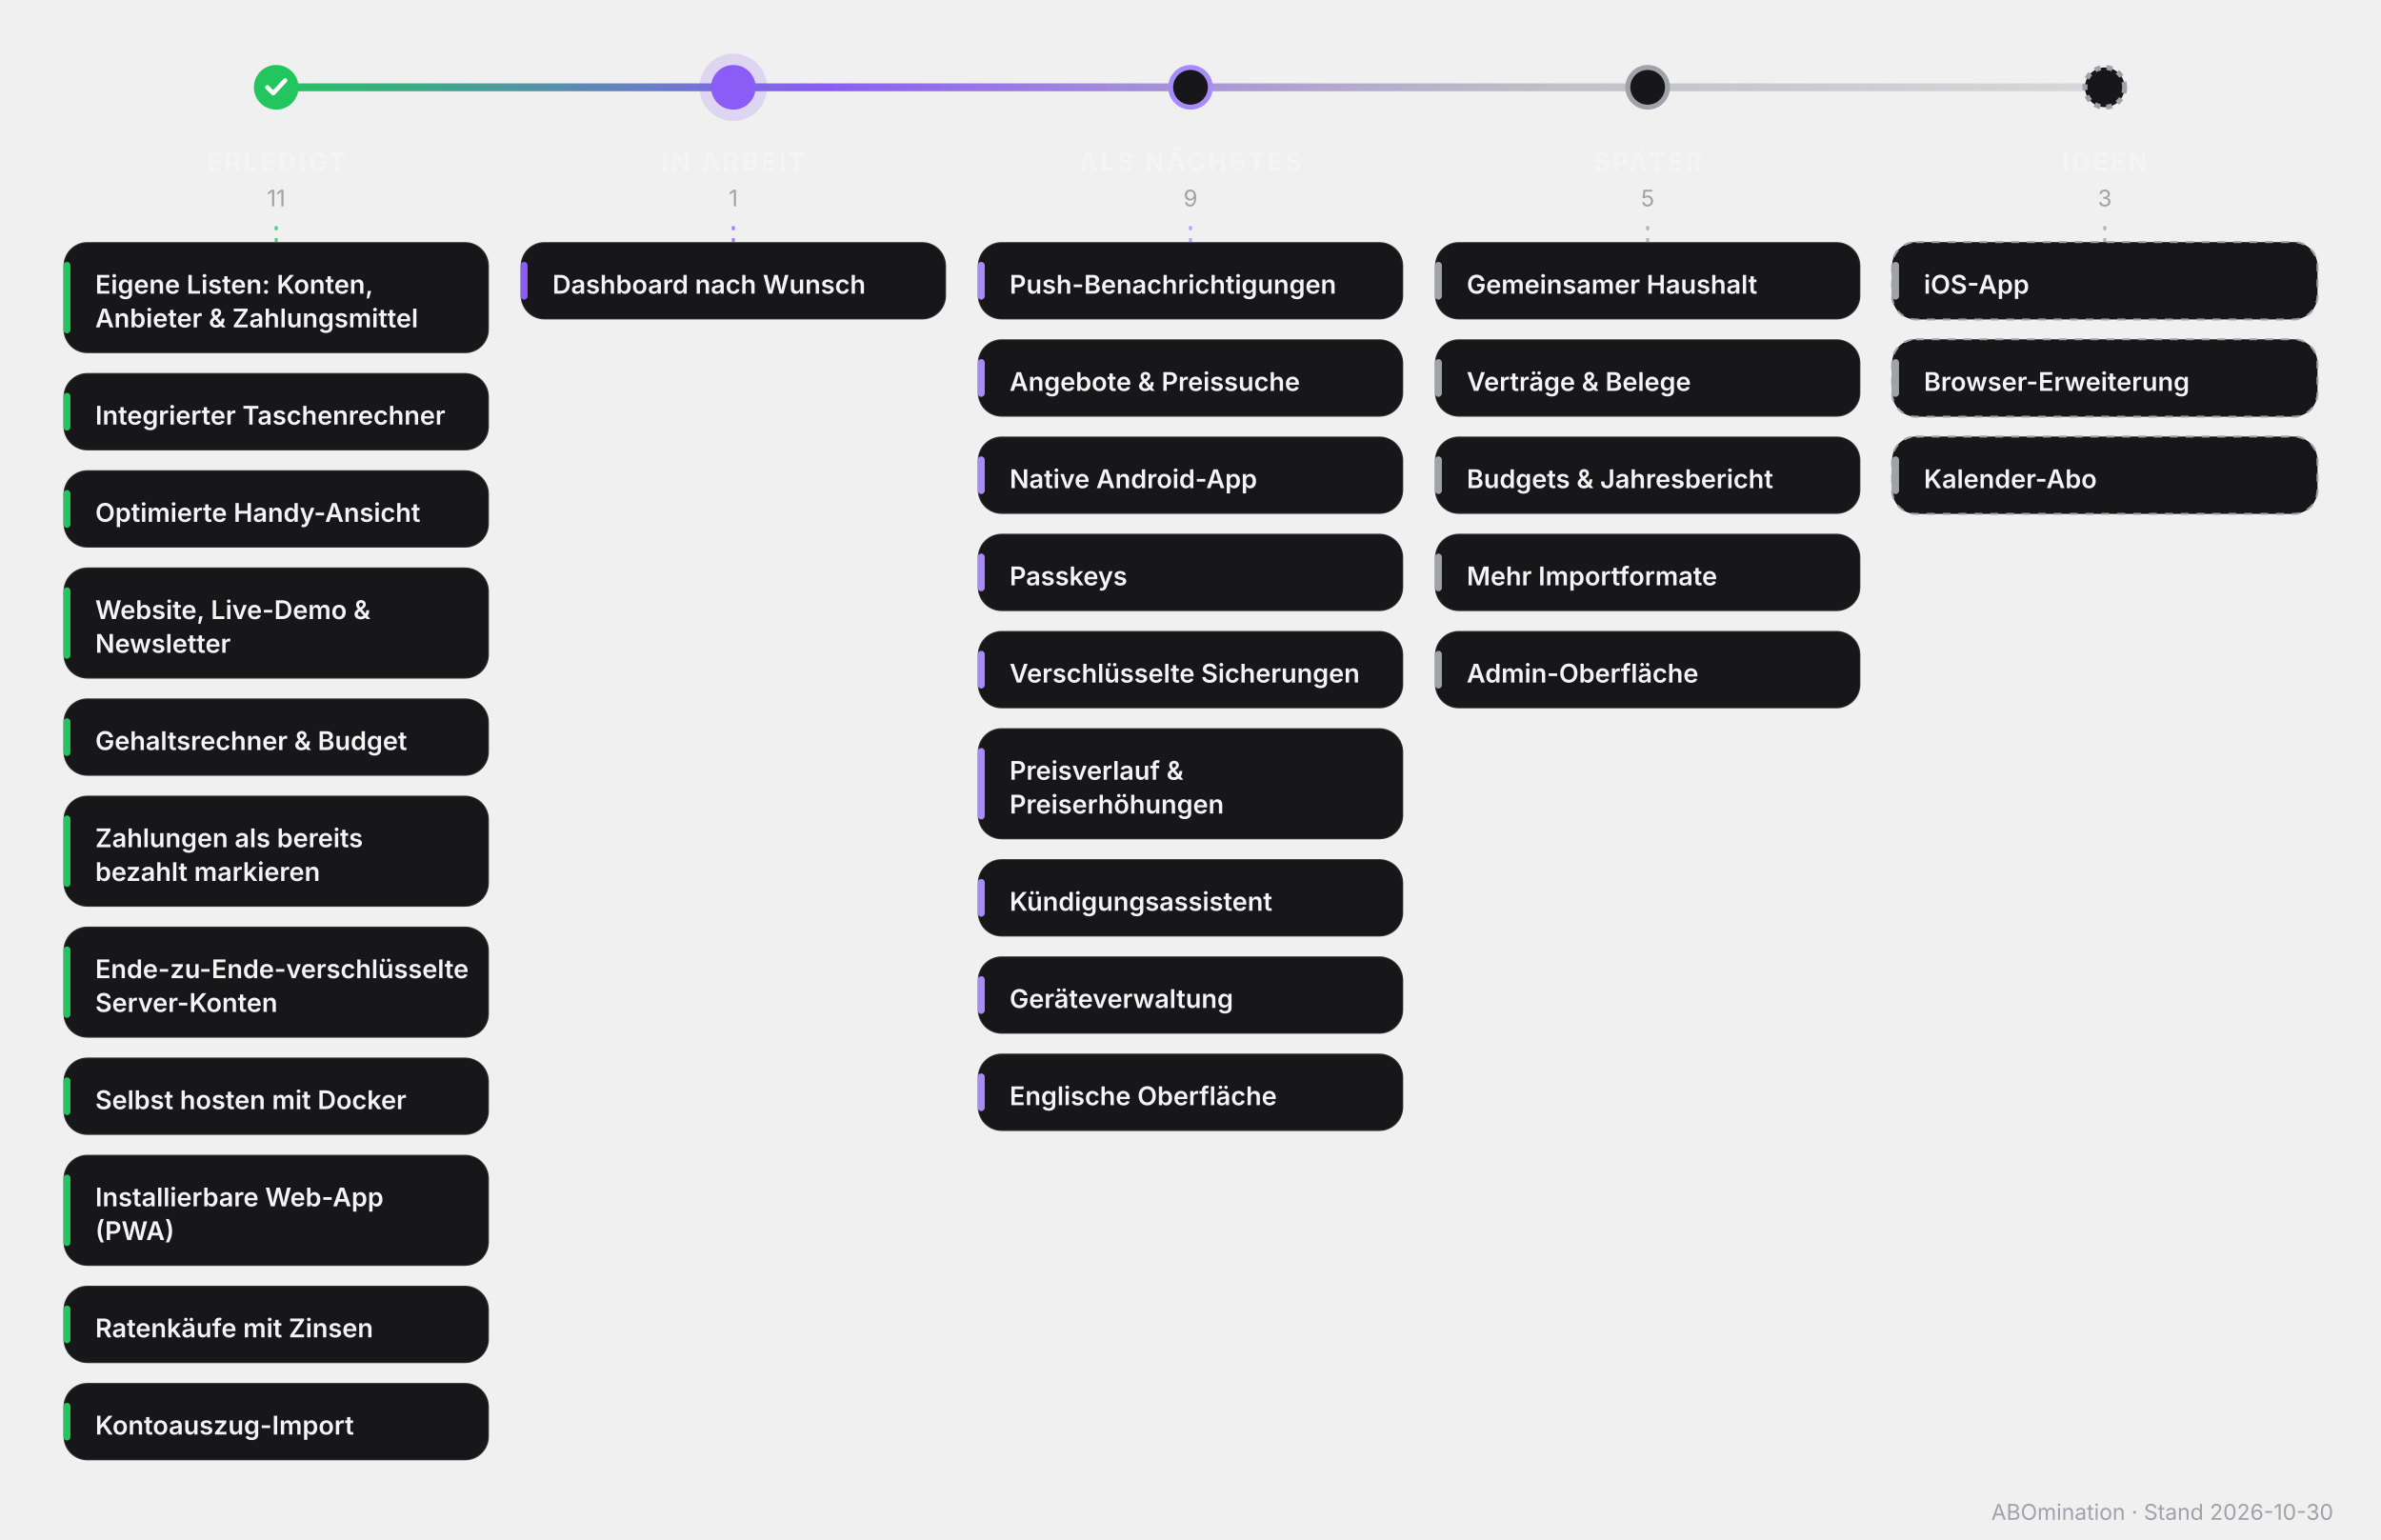
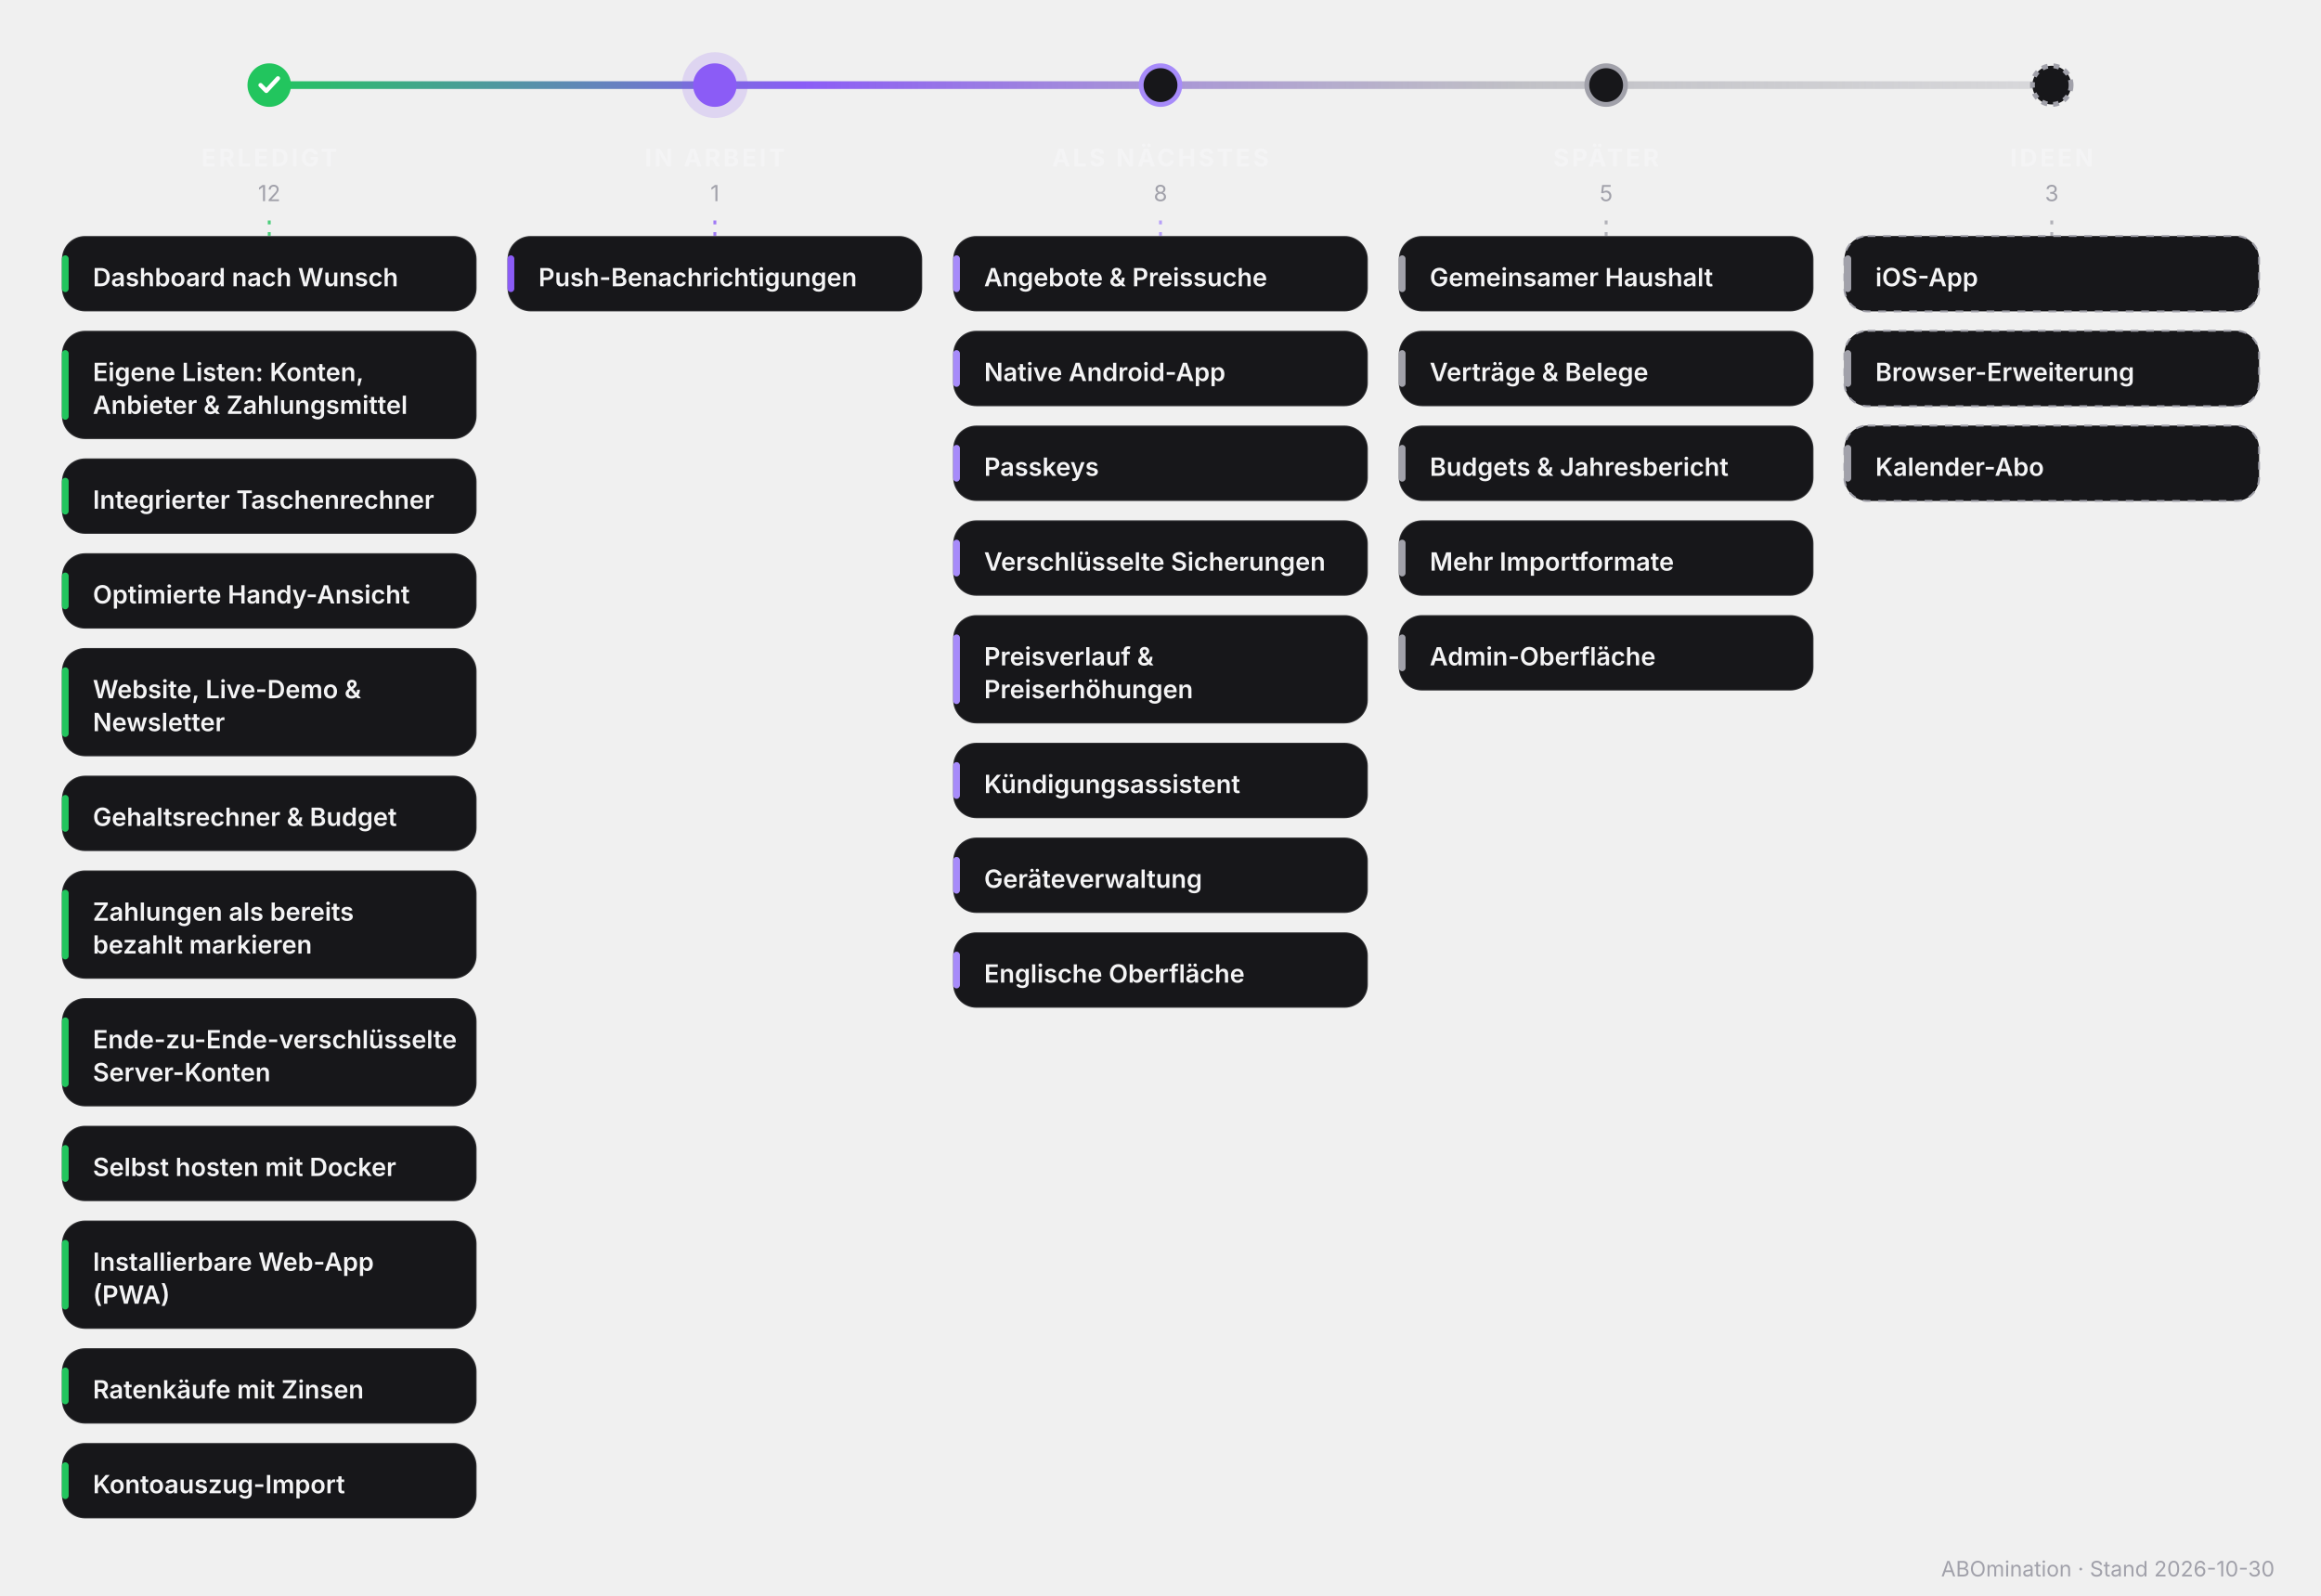
- <svg xmlns="http://www.w3.org/2000/svg" width="1200" height="776" viewBox="0 0 1200 776" role="img" aria-label="Roadmap-Übersicht">
+ <svg xmlns="http://www.w3.org/2000/svg" width="1200" height="825" viewBox="0 0 1200 825" role="img" aria-label="Roadmap-Übersicht">
  <defs>
    <linearGradient id="track" x1="0" x2="1">
      <stop offset="0" stop-color="#22c55e" />
      <stop offset="0.3" stop-color="#8b5cf6" />
      <stop offset="0.7" stop-color="#a1a1aa" stop-opacity="0.6" />
      <stop offset="1" stop-color="#a1a1aa" stop-opacity="0.3" />
    </linearGradient>
  </defs>
  <rect x="139.2" y="42" width="921.6" height="4" rx="2" fill="url(#track)" />
  <circle cx="139.2" cy="44" r="10" fill="#22c55e" stroke="#22c55e" stroke-width="2.5" />
  <path d="M134.7 44 l3 3 l6 -6.5" fill="none" stroke="#fff" stroke-width="2.2" stroke-linecap="round" stroke-linejoin="round" />
  <text x="139.2" y="86" text-anchor="middle" font-family="Inter, 'Segoe UI', system-ui, -apple-system, Helvetica, Arial, sans-serif" font-size="12.5" font-weight="700" letter-spacing="1.4" fill="#f4f4f5">ERLEDIGT</text>
-   <text x="139.2" y="104" text-anchor="middle" font-family="Inter, 'Segoe UI', system-ui, -apple-system, Helvetica, Arial, sans-serif" font-size="11.5" fill="#a1a1aa">11</text>
+   <text x="139.2" y="104" text-anchor="middle" font-family="Inter, 'Segoe UI', system-ui, -apple-system, Helvetica, Arial, sans-serif" font-size="11.5" fill="#a1a1aa">12</text>
  <line x1="139.2" y1="114" x2="139.2" y2="122" stroke="#22c55e" stroke-width="1.5" stroke-dasharray="2 4" stroke-opacity="0.8" />
  <g>
-     <rect x="32" y="122" width="214.4" height="56" rx="12" fill="#17171a" stroke="rgba(244,244,245,0.12)" />
-     <rect x="32" y="132" width="3.5" height="36" rx="1.75" fill="#22c55e" />
-     <text x="48" y="148" font-family="Inter, 'Segoe UI', system-ui, -apple-system, Helvetica, Arial, sans-serif" font-size="13" font-weight="600" fill="#f4f4f5">Eigene Listen: Konten,</text>
-     <text x="48" y="165" font-family="Inter, 'Segoe UI', system-ui, -apple-system, Helvetica, Arial, sans-serif" font-size="13" font-weight="600" fill="#f4f4f5">Anbieter &amp; Zahlungsmittel</text>
+     <rect x="32" y="122" width="214.4" height="39" rx="12" fill="#17171a" stroke="rgba(244,244,245,0.12)" />
+     <rect x="32" y="132" width="3.5" height="19" rx="1.75" fill="#22c55e" />
+     <text x="48" y="148" font-family="Inter, 'Segoe UI', system-ui, -apple-system, Helvetica, Arial, sans-serif" font-size="13" font-weight="600" fill="#f4f4f5">Dashboard nach Wunsch</text>
  </g>
  <g>
-     <rect x="32" y="188" width="214.4" height="39" rx="12" fill="#17171a" stroke="rgba(244,244,245,0.12)" />
-     <rect x="32" y="198" width="3.5" height="19" rx="1.75" fill="#22c55e" />
-     <text x="48" y="214" font-family="Inter, 'Segoe UI', system-ui, -apple-system, Helvetica, Arial, sans-serif" font-size="13" font-weight="600" fill="#f4f4f5">Integrierter Taschenrechner</text>
+     <rect x="32" y="171" width="214.4" height="56" rx="12" fill="#17171a" stroke="rgba(244,244,245,0.12)" />
+     <rect x="32" y="181" width="3.5" height="36" rx="1.75" fill="#22c55e" />
+     <text x="48" y="197" font-family="Inter, 'Segoe UI', system-ui, -apple-system, Helvetica, Arial, sans-serif" font-size="13" font-weight="600" fill="#f4f4f5">Eigene Listen: Konten,</text>
+     <text x="48" y="214" font-family="Inter, 'Segoe UI', system-ui, -apple-system, Helvetica, Arial, sans-serif" font-size="13" font-weight="600" fill="#f4f4f5">Anbieter &amp; Zahlungsmittel</text>
  </g>
  <g>
    <rect x="32" y="237" width="214.4" height="39" rx="12" fill="#17171a" stroke="rgba(244,244,245,0.12)" />
    <rect x="32" y="247" width="3.5" height="19" rx="1.75" fill="#22c55e" />
-     <text x="48" y="263" font-family="Inter, 'Segoe UI', system-ui, -apple-system, Helvetica, Arial, sans-serif" font-size="13" font-weight="600" fill="#f4f4f5">Optimierte Handy-Ansicht</text>
+     <text x="48" y="263" font-family="Inter, 'Segoe UI', system-ui, -apple-system, Helvetica, Arial, sans-serif" font-size="13" font-weight="600" fill="#f4f4f5">Integrierter Taschenrechner</text>
  </g>
  <g>
-     <rect x="32" y="286" width="214.4" height="56" rx="12" fill="#17171a" stroke="rgba(244,244,245,0.12)" />
-     <rect x="32" y="296" width="3.5" height="36" rx="1.75" fill="#22c55e" />
-     <text x="48" y="312" font-family="Inter, 'Segoe UI', system-ui, -apple-system, Helvetica, Arial, sans-serif" font-size="13" font-weight="600" fill="#f4f4f5">Website, Live-Demo &amp;</text>
-     <text x="48" y="329" font-family="Inter, 'Segoe UI', system-ui, -apple-system, Helvetica, Arial, sans-serif" font-size="13" font-weight="600" fill="#f4f4f5">Newsletter</text>
+     <rect x="32" y="286" width="214.4" height="39" rx="12" fill="#17171a" stroke="rgba(244,244,245,0.12)" />
+     <rect x="32" y="296" width="3.5" height="19" rx="1.75" fill="#22c55e" />
+     <text x="48" y="312" font-family="Inter, 'Segoe UI', system-ui, -apple-system, Helvetica, Arial, sans-serif" font-size="13" font-weight="600" fill="#f4f4f5">Optimierte Handy-Ansicht</text>
  </g>
  <g>
-     <rect x="32" y="352" width="214.4" height="39" rx="12" fill="#17171a" stroke="rgba(244,244,245,0.12)" />
-     <rect x="32" y="362" width="3.5" height="19" rx="1.75" fill="#22c55e" />
-     <text x="48" y="378" font-family="Inter, 'Segoe UI', system-ui, -apple-system, Helvetica, Arial, sans-serif" font-size="13" font-weight="600" fill="#f4f4f5">Gehaltsrechner &amp; Budget</text>
+     <rect x="32" y="335" width="214.4" height="56" rx="12" fill="#17171a" stroke="rgba(244,244,245,0.12)" />
+     <rect x="32" y="345" width="3.5" height="36" rx="1.75" fill="#22c55e" />
+     <text x="48" y="361" font-family="Inter, 'Segoe UI', system-ui, -apple-system, Helvetica, Arial, sans-serif" font-size="13" font-weight="600" fill="#f4f4f5">Website, Live-Demo &amp;</text>
+     <text x="48" y="378" font-family="Inter, 'Segoe UI', system-ui, -apple-system, Helvetica, Arial, sans-serif" font-size="13" font-weight="600" fill="#f4f4f5">Newsletter</text>
  </g>
  <g>
-     <rect x="32" y="401" width="214.4" height="56" rx="12" fill="#17171a" stroke="rgba(244,244,245,0.12)" />
-     <rect x="32" y="411" width="3.5" height="36" rx="1.75" fill="#22c55e" />
-     <text x="48" y="427" font-family="Inter, 'Segoe UI', system-ui, -apple-system, Helvetica, Arial, sans-serif" font-size="13" font-weight="600" fill="#f4f4f5">Zahlungen als bereits</text>
-     <text x="48" y="444" font-family="Inter, 'Segoe UI', system-ui, -apple-system, Helvetica, Arial, sans-serif" font-size="13" font-weight="600" fill="#f4f4f5">bezahlt markieren</text>
+     <rect x="32" y="401" width="214.4" height="39" rx="12" fill="#17171a" stroke="rgba(244,244,245,0.12)" />
+     <rect x="32" y="411" width="3.5" height="19" rx="1.75" fill="#22c55e" />
+     <text x="48" y="427" font-family="Inter, 'Segoe UI', system-ui, -apple-system, Helvetica, Arial, sans-serif" font-size="13" font-weight="600" fill="#f4f4f5">Gehaltsrechner &amp; Budget</text>
  </g>
  <g>
-     <rect x="32" y="467" width="214.4" height="56" rx="12" fill="#17171a" stroke="rgba(244,244,245,0.12)" />
-     <rect x="32" y="477" width="3.5" height="36" rx="1.75" fill="#22c55e" />
-     <text x="48" y="493" font-family="Inter, 'Segoe UI', system-ui, -apple-system, Helvetica, Arial, sans-serif" font-size="13" font-weight="600" fill="#f4f4f5">Ende-zu-Ende-verschlüsselte</text>
-     <text x="48" y="510" font-family="Inter, 'Segoe UI', system-ui, -apple-system, Helvetica, Arial, sans-serif" font-size="13" font-weight="600" fill="#f4f4f5">Server-Konten</text>
+     <rect x="32" y="450" width="214.4" height="56" rx="12" fill="#17171a" stroke="rgba(244,244,245,0.12)" />
+     <rect x="32" y="460" width="3.5" height="36" rx="1.75" fill="#22c55e" />
+     <text x="48" y="476" font-family="Inter, 'Segoe UI', system-ui, -apple-system, Helvetica, Arial, sans-serif" font-size="13" font-weight="600" fill="#f4f4f5">Zahlungen als bereits</text>
+     <text x="48" y="493" font-family="Inter, 'Segoe UI', system-ui, -apple-system, Helvetica, Arial, sans-serif" font-size="13" font-weight="600" fill="#f4f4f5">bezahlt markieren</text>
  </g>
  <g>
-     <rect x="32" y="533" width="214.4" height="39" rx="12" fill="#17171a" stroke="rgba(244,244,245,0.12)" />
-     <rect x="32" y="543" width="3.5" height="19" rx="1.75" fill="#22c55e" />
-     <text x="48" y="559" font-family="Inter, 'Segoe UI', system-ui, -apple-system, Helvetica, Arial, sans-serif" font-size="13" font-weight="600" fill="#f4f4f5">Selbst hosten mit Docker</text>
+     <rect x="32" y="516" width="214.4" height="56" rx="12" fill="#17171a" stroke="rgba(244,244,245,0.12)" />
+     <rect x="32" y="526" width="3.5" height="36" rx="1.75" fill="#22c55e" />
+     <text x="48" y="542" font-family="Inter, 'Segoe UI', system-ui, -apple-system, Helvetica, Arial, sans-serif" font-size="13" font-weight="600" fill="#f4f4f5">Ende-zu-Ende-verschlüsselte</text>
+     <text x="48" y="559" font-family="Inter, 'Segoe UI', system-ui, -apple-system, Helvetica, Arial, sans-serif" font-size="13" font-weight="600" fill="#f4f4f5">Server-Konten</text>
  </g>
  <g>
-     <rect x="32" y="582" width="214.4" height="56" rx="12" fill="#17171a" stroke="rgba(244,244,245,0.12)" />
-     <rect x="32" y="592" width="3.5" height="36" rx="1.75" fill="#22c55e" />
-     <text x="48" y="608" font-family="Inter, 'Segoe UI', system-ui, -apple-system, Helvetica, Arial, sans-serif" font-size="13" font-weight="600" fill="#f4f4f5">Installierbare Web-App</text>
-     <text x="48" y="625" font-family="Inter, 'Segoe UI', system-ui, -apple-system, Helvetica, Arial, sans-serif" font-size="13" font-weight="600" fill="#f4f4f5">(PWA)</text>
+     <rect x="32" y="582" width="214.4" height="39" rx="12" fill="#17171a" stroke="rgba(244,244,245,0.12)" />
+     <rect x="32" y="592" width="3.5" height="19" rx="1.75" fill="#22c55e" />
+     <text x="48" y="608" font-family="Inter, 'Segoe UI', system-ui, -apple-system, Helvetica, Arial, sans-serif" font-size="13" font-weight="600" fill="#f4f4f5">Selbst hosten mit Docker</text>
  </g>
  <g>
-     <rect x="32" y="648" width="214.4" height="39" rx="12" fill="#17171a" stroke="rgba(244,244,245,0.12)" />
-     <rect x="32" y="658" width="3.5" height="19" rx="1.75" fill="#22c55e" />
-     <text x="48" y="674" font-family="Inter, 'Segoe UI', system-ui, -apple-system, Helvetica, Arial, sans-serif" font-size="13" font-weight="600" fill="#f4f4f5">Ratenkäufe mit Zinsen</text>
+     <rect x="32" y="631" width="214.4" height="56" rx="12" fill="#17171a" stroke="rgba(244,244,245,0.12)" />
+     <rect x="32" y="641" width="3.5" height="36" rx="1.75" fill="#22c55e" />
+     <text x="48" y="657" font-family="Inter, 'Segoe UI', system-ui, -apple-system, Helvetica, Arial, sans-serif" font-size="13" font-weight="600" fill="#f4f4f5">Installierbare Web-App</text>
+     <text x="48" y="674" font-family="Inter, 'Segoe UI', system-ui, -apple-system, Helvetica, Arial, sans-serif" font-size="13" font-weight="600" fill="#f4f4f5">(PWA)</text>
  </g>
  <g>
    <rect x="32" y="697" width="214.4" height="39" rx="12" fill="#17171a" stroke="rgba(244,244,245,0.12)" />
    <rect x="32" y="707" width="3.5" height="19" rx="1.75" fill="#22c55e" />
-     <text x="48" y="723" font-family="Inter, 'Segoe UI', system-ui, -apple-system, Helvetica, Arial, sans-serif" font-size="13" font-weight="600" fill="#f4f4f5">Kontoauszug-Import</text>
+     <text x="48" y="723" font-family="Inter, 'Segoe UI', system-ui, -apple-system, Helvetica, Arial, sans-serif" font-size="13" font-weight="600" fill="#f4f4f5">Ratenkäufe mit Zinsen</text>
+   </g>
+   <g>
+     <rect x="32" y="746" width="214.4" height="39" rx="12" fill="#17171a" stroke="rgba(244,244,245,0.12)" />
+     <rect x="32" y="756" width="3.5" height="19" rx="1.75" fill="#22c55e" />
+     <text x="48" y="772" font-family="Inter, 'Segoe UI', system-ui, -apple-system, Helvetica, Arial, sans-serif" font-size="13" font-weight="600" fill="#f4f4f5">Kontoauszug-Import</text>
  </g>
  <circle cx="369.6" cy="44" r="17" fill="#8b5cf6" fill-opacity="0.18" />
  <circle cx="369.6" cy="44" r="10" fill="#8b5cf6" stroke="#8b5cf6" stroke-width="2.5" />
  <text x="369.6" y="86" text-anchor="middle" font-family="Inter, 'Segoe UI', system-ui, -apple-system, Helvetica, Arial, sans-serif" font-size="12.5" font-weight="700" letter-spacing="1.4" fill="#f4f4f5">IN ARBEIT</text>
  <text x="369.6" y="104" text-anchor="middle" font-family="Inter, 'Segoe UI', system-ui, -apple-system, Helvetica, Arial, sans-serif" font-size="11.5" fill="#a1a1aa">1</text>
  <line x1="369.6" y1="114" x2="369.6" y2="122" stroke="#8b5cf6" stroke-width="1.5" stroke-dasharray="2 4" stroke-opacity="0.8" />
  <g>
    <rect x="262.4" y="122" width="214.4" height="39" rx="12" fill="#17171a" stroke="rgba(244,244,245,0.12)" />
    <rect x="262.4" y="132" width="3.5" height="19" rx="1.75" fill="#8b5cf6" />
-     <text x="278.4" y="148" font-family="Inter, 'Segoe UI', system-ui, -apple-system, Helvetica, Arial, sans-serif" font-size="13" font-weight="600" fill="#f4f4f5">Dashboard nach Wunsch</text>
+     <text x="278.4" y="148" font-family="Inter, 'Segoe UI', system-ui, -apple-system, Helvetica, Arial, sans-serif" font-size="13" font-weight="600" fill="#f4f4f5">Push-Benachrichtigungen</text>
  </g>
  <circle cx="600" cy="44" r="10" fill="#17171a" stroke="#a78bfa" stroke-width="2.5" />
  <text x="600" y="86" text-anchor="middle" font-family="Inter, 'Segoe UI', system-ui, -apple-system, Helvetica, Arial, sans-serif" font-size="12.5" font-weight="700" letter-spacing="1.4" fill="#f4f4f5">ALS NÄCHSTES</text>
-   <text x="600" y="104" text-anchor="middle" font-family="Inter, 'Segoe UI', system-ui, -apple-system, Helvetica, Arial, sans-serif" font-size="11.5" fill="#a1a1aa">9</text>
+   <text x="600" y="104" text-anchor="middle" font-family="Inter, 'Segoe UI', system-ui, -apple-system, Helvetica, Arial, sans-serif" font-size="11.5" fill="#a1a1aa">8</text>
  <line x1="600" y1="114" x2="600" y2="122" stroke="#a78bfa" stroke-width="1.5" stroke-dasharray="2 4" stroke-opacity="0.8" />
  <g>
    <rect x="492.8" y="122" width="214.4" height="39" rx="12" fill="#17171a" stroke="rgba(244,244,245,0.12)" />
    <rect x="492.8" y="132" width="3.5" height="19" rx="1.75" fill="#a78bfa" />
-     <text x="508.8" y="148" font-family="Inter, 'Segoe UI', system-ui, -apple-system, Helvetica, Arial, sans-serif" font-size="13" font-weight="600" fill="#f4f4f5">Push-Benachrichtigungen</text>
+     <text x="508.8" y="148" font-family="Inter, 'Segoe UI', system-ui, -apple-system, Helvetica, Arial, sans-serif" font-size="13" font-weight="600" fill="#f4f4f5">Angebote &amp; Preissuche</text>
  </g>
  <g>
    <rect x="492.8" y="171" width="214.4" height="39" rx="12" fill="#17171a" stroke="rgba(244,244,245,0.12)" />
    <rect x="492.8" y="181" width="3.5" height="19" rx="1.75" fill="#a78bfa" />
-     <text x="508.8" y="197" font-family="Inter, 'Segoe UI', system-ui, -apple-system, Helvetica, Arial, sans-serif" font-size="13" font-weight="600" fill="#f4f4f5">Angebote &amp; Preissuche</text>
+     <text x="508.8" y="197" font-family="Inter, 'Segoe UI', system-ui, -apple-system, Helvetica, Arial, sans-serif" font-size="13" font-weight="600" fill="#f4f4f5">Native Android-App</text>
  </g>
  <g>
    <rect x="492.8" y="220" width="214.4" height="39" rx="12" fill="#17171a" stroke="rgba(244,244,245,0.12)" />
    <rect x="492.8" y="230" width="3.5" height="19" rx="1.75" fill="#a78bfa" />
-     <text x="508.8" y="246" font-family="Inter, 'Segoe UI', system-ui, -apple-system, Helvetica, Arial, sans-serif" font-size="13" font-weight="600" fill="#f4f4f5">Native Android-App</text>
+     <text x="508.8" y="246" font-family="Inter, 'Segoe UI', system-ui, -apple-system, Helvetica, Arial, sans-serif" font-size="13" font-weight="600" fill="#f4f4f5">Passkeys</text>
  </g>
  <g>
    <rect x="492.8" y="269" width="214.4" height="39" rx="12" fill="#17171a" stroke="rgba(244,244,245,0.12)" />
    <rect x="492.8" y="279" width="3.5" height="19" rx="1.75" fill="#a78bfa" />
-     <text x="508.8" y="295" font-family="Inter, 'Segoe UI', system-ui, -apple-system, Helvetica, Arial, sans-serif" font-size="13" font-weight="600" fill="#f4f4f5">Passkeys</text>
+     <text x="508.8" y="295" font-family="Inter, 'Segoe UI', system-ui, -apple-system, Helvetica, Arial, sans-serif" font-size="13" font-weight="600" fill="#f4f4f5">Verschlüsselte Sicherungen</text>
  </g>
  <g>
-     <rect x="492.8" y="318" width="214.4" height="39" rx="12" fill="#17171a" stroke="rgba(244,244,245,0.12)" />
-     <rect x="492.8" y="328" width="3.5" height="19" rx="1.75" fill="#a78bfa" />
-     <text x="508.8" y="344" font-family="Inter, 'Segoe UI', system-ui, -apple-system, Helvetica, Arial, sans-serif" font-size="13" font-weight="600" fill="#f4f4f5">Verschlüsselte Sicherungen</text>
+     <rect x="492.8" y="318" width="214.4" height="56" rx="12" fill="#17171a" stroke="rgba(244,244,245,0.12)" />
+     <rect x="492.8" y="328" width="3.5" height="36" rx="1.75" fill="#a78bfa" />
+     <text x="508.8" y="344" font-family="Inter, 'Segoe UI', system-ui, -apple-system, Helvetica, Arial, sans-serif" font-size="13" font-weight="600" fill="#f4f4f5">Preisverlauf &amp;</text>
+     <text x="508.8" y="361" font-family="Inter, 'Segoe UI', system-ui, -apple-system, Helvetica, Arial, sans-serif" font-size="13" font-weight="600" fill="#f4f4f5">Preiserhöhungen</text>
  </g>
  <g>
-     <rect x="492.8" y="367" width="214.4" height="56" rx="12" fill="#17171a" stroke="rgba(244,244,245,0.12)" />
-     <rect x="492.8" y="377" width="3.5" height="36" rx="1.75" fill="#a78bfa" />
-     <text x="508.8" y="393" font-family="Inter, 'Segoe UI', system-ui, -apple-system, Helvetica, Arial, sans-serif" font-size="13" font-weight="600" fill="#f4f4f5">Preisverlauf &amp;</text>
-     <text x="508.8" y="410" font-family="Inter, 'Segoe UI', system-ui, -apple-system, Helvetica, Arial, sans-serif" font-size="13" font-weight="600" fill="#f4f4f5">Preiserhöhungen</text>
+     <rect x="492.8" y="384" width="214.4" height="39" rx="12" fill="#17171a" stroke="rgba(244,244,245,0.12)" />
+     <rect x="492.8" y="394" width="3.5" height="19" rx="1.75" fill="#a78bfa" />
+     <text x="508.8" y="410" font-family="Inter, 'Segoe UI', system-ui, -apple-system, Helvetica, Arial, sans-serif" font-size="13" font-weight="600" fill="#f4f4f5">Kündigungsassistent</text>
  </g>
  <g>
    <rect x="492.8" y="433" width="214.4" height="39" rx="12" fill="#17171a" stroke="rgba(244,244,245,0.12)" />
    <rect x="492.8" y="443" width="3.5" height="19" rx="1.75" fill="#a78bfa" />
-     <text x="508.8" y="459" font-family="Inter, 'Segoe UI', system-ui, -apple-system, Helvetica, Arial, sans-serif" font-size="13" font-weight="600" fill="#f4f4f5">Kündigungsassistent</text>
+     <text x="508.8" y="459" font-family="Inter, 'Segoe UI', system-ui, -apple-system, Helvetica, Arial, sans-serif" font-size="13" font-weight="600" fill="#f4f4f5">Geräteverwaltung</text>
  </g>
  <g>
    <rect x="492.8" y="482" width="214.4" height="39" rx="12" fill="#17171a" stroke="rgba(244,244,245,0.12)" />
    <rect x="492.8" y="492" width="3.5" height="19" rx="1.75" fill="#a78bfa" />
-     <text x="508.8" y="508" font-family="Inter, 'Segoe UI', system-ui, -apple-system, Helvetica, Arial, sans-serif" font-size="13" font-weight="600" fill="#f4f4f5">Geräteverwaltung</text>
-   </g>
-   <g>
-     <rect x="492.8" y="531" width="214.4" height="39" rx="12" fill="#17171a" stroke="rgba(244,244,245,0.12)" />
-     <rect x="492.8" y="541" width="3.5" height="19" rx="1.75" fill="#a78bfa" />
-     <text x="508.8" y="557" font-family="Inter, 'Segoe UI', system-ui, -apple-system, Helvetica, Arial, sans-serif" font-size="13" font-weight="600" fill="#f4f4f5">Englische Oberfläche</text>
+     <text x="508.8" y="508" font-family="Inter, 'Segoe UI', system-ui, -apple-system, Helvetica, Arial, sans-serif" font-size="13" font-weight="600" fill="#f4f4f5">Englische Oberfläche</text>
  </g>
  <circle cx="830.4" cy="44" r="10" fill="#17171a" stroke="#a1a1aa" stroke-width="2.5" />
  <text x="830.4" y="86" text-anchor="middle" font-family="Inter, 'Segoe UI', system-ui, -apple-system, Helvetica, Arial, sans-serif" font-size="12.5" font-weight="700" letter-spacing="1.4" fill="#f4f4f5">SPÄTER</text>
  <text x="830.4" y="104" text-anchor="middle" font-family="Inter, 'Segoe UI', system-ui, -apple-system, Helvetica, Arial, sans-serif" font-size="11.5" fill="#a1a1aa">5</text>
  <line x1="830.4" y1="114" x2="830.4" y2="122" stroke="#a1a1aa" stroke-width="1.5" stroke-dasharray="2 4" stroke-opacity="0.8" />
  <g>
    <rect x="723.2" y="122" width="214.4" height="39" rx="12" fill="#17171a" stroke="rgba(244,244,245,0.12)" />
    <rect x="723.2" y="132" width="3.5" height="19" rx="1.75" fill="#a1a1aa" />
    <text x="739.2" y="148" font-family="Inter, 'Segoe UI', system-ui, -apple-system, Helvetica, Arial, sans-serif" font-size="13" font-weight="600" fill="#f4f4f5">Gemeinsamer Haushalt</text>
  </g>
  <g>
    <rect x="723.2" y="171" width="214.4" height="39" rx="12" fill="#17171a" stroke="rgba(244,244,245,0.12)" />
    <rect x="723.2" y="181" width="3.5" height="19" rx="1.75" fill="#a1a1aa" />
    <text x="739.2" y="197" font-family="Inter, 'Segoe UI', system-ui, -apple-system, Helvetica, Arial, sans-serif" font-size="13" font-weight="600" fill="#f4f4f5">Verträge &amp; Belege</text>
  </g>
  <g>
    <rect x="723.2" y="220" width="214.4" height="39" rx="12" fill="#17171a" stroke="rgba(244,244,245,0.12)" />
    <rect x="723.2" y="230" width="3.5" height="19" rx="1.75" fill="#a1a1aa" />
    <text x="739.2" y="246" font-family="Inter, 'Segoe UI', system-ui, -apple-system, Helvetica, Arial, sans-serif" font-size="13" font-weight="600" fill="#f4f4f5">Budgets &amp; Jahresbericht</text>
  </g>
  <g>
    <rect x="723.2" y="269" width="214.4" height="39" rx="12" fill="#17171a" stroke="rgba(244,244,245,0.12)" />
    <rect x="723.2" y="279" width="3.5" height="19" rx="1.75" fill="#a1a1aa" />
    <text x="739.2" y="295" font-family="Inter, 'Segoe UI', system-ui, -apple-system, Helvetica, Arial, sans-serif" font-size="13" font-weight="600" fill="#f4f4f5">Mehr Importformate</text>
  </g>
  <g>
    <rect x="723.2" y="318" width="214.4" height="39" rx="12" fill="#17171a" stroke="rgba(244,244,245,0.12)" />
    <rect x="723.2" y="328" width="3.5" height="19" rx="1.75" fill="#a1a1aa" />
    <text x="739.2" y="344" font-family="Inter, 'Segoe UI', system-ui, -apple-system, Helvetica, Arial, sans-serif" font-size="13" font-weight="600" fill="#f4f4f5">Admin-Oberfläche</text>
  </g>
  <circle cx="1060.8" cy="44" r="10" fill="#17171a" stroke="#a1a1aa" stroke-width="2.5" stroke-dasharray="3 3" />
  <text x="1060.8" y="86" text-anchor="middle" font-family="Inter, 'Segoe UI', system-ui, -apple-system, Helvetica, Arial, sans-serif" font-size="12.5" font-weight="700" letter-spacing="1.4" fill="#f4f4f5">IDEEN</text>
  <text x="1060.8" y="104" text-anchor="middle" font-family="Inter, 'Segoe UI', system-ui, -apple-system, Helvetica, Arial, sans-serif" font-size="11.5" fill="#a1a1aa">3</text>
  <line x1="1060.8" y1="114" x2="1060.8" y2="122" stroke="#a1a1aa" stroke-width="1.5" stroke-dasharray="2 4" stroke-opacity="0.8" />
  <g>
    <rect x="953.6" y="122" width="214.4" height="39" rx="12" fill="#17171a" stroke="#a1a1aa" stroke-dasharray="4 4" />
    <rect x="953.6" y="132" width="3.5" height="19" rx="1.75" fill="#a1a1aa" />
    <text x="969.6" y="148" font-family="Inter, 'Segoe UI', system-ui, -apple-system, Helvetica, Arial, sans-serif" font-size="13" font-weight="600" fill="#f4f4f5">iOS-App</text>
  </g>
  <g>
    <rect x="953.6" y="171" width="214.4" height="39" rx="12" fill="#17171a" stroke="#a1a1aa" stroke-dasharray="4 4" />
    <rect x="953.6" y="181" width="3.5" height="19" rx="1.75" fill="#a1a1aa" />
    <text x="969.6" y="197" font-family="Inter, 'Segoe UI', system-ui, -apple-system, Helvetica, Arial, sans-serif" font-size="13" font-weight="600" fill="#f4f4f5">Browser-Erweiterung</text>
  </g>
  <g>
    <rect x="953.6" y="220" width="214.4" height="39" rx="12" fill="#17171a" stroke="#a1a1aa" stroke-dasharray="4 4" />
    <rect x="953.6" y="230" width="3.5" height="19" rx="1.75" fill="#a1a1aa" />
    <text x="969.6" y="246" font-family="Inter, 'Segoe UI', system-ui, -apple-system, Helvetica, Arial, sans-serif" font-size="13" font-weight="600" fill="#f4f4f5">Kalender-Abo</text>
  </g>
-   <text x="1176" y="766" text-anchor="end" font-family="Inter, 'Segoe UI', system-ui, -apple-system, Helvetica, Arial, sans-serif" font-size="11" fill="#a1a1aa">ABOmination · Stand 2026-10-30</text>
+   <text x="1176" y="815" text-anchor="end" font-family="Inter, 'Segoe UI', system-ui, -apple-system, Helvetica, Arial, sans-serif" font-size="11" fill="#a1a1aa">ABOmination · Stand 2026-10-30</text>
</svg>
